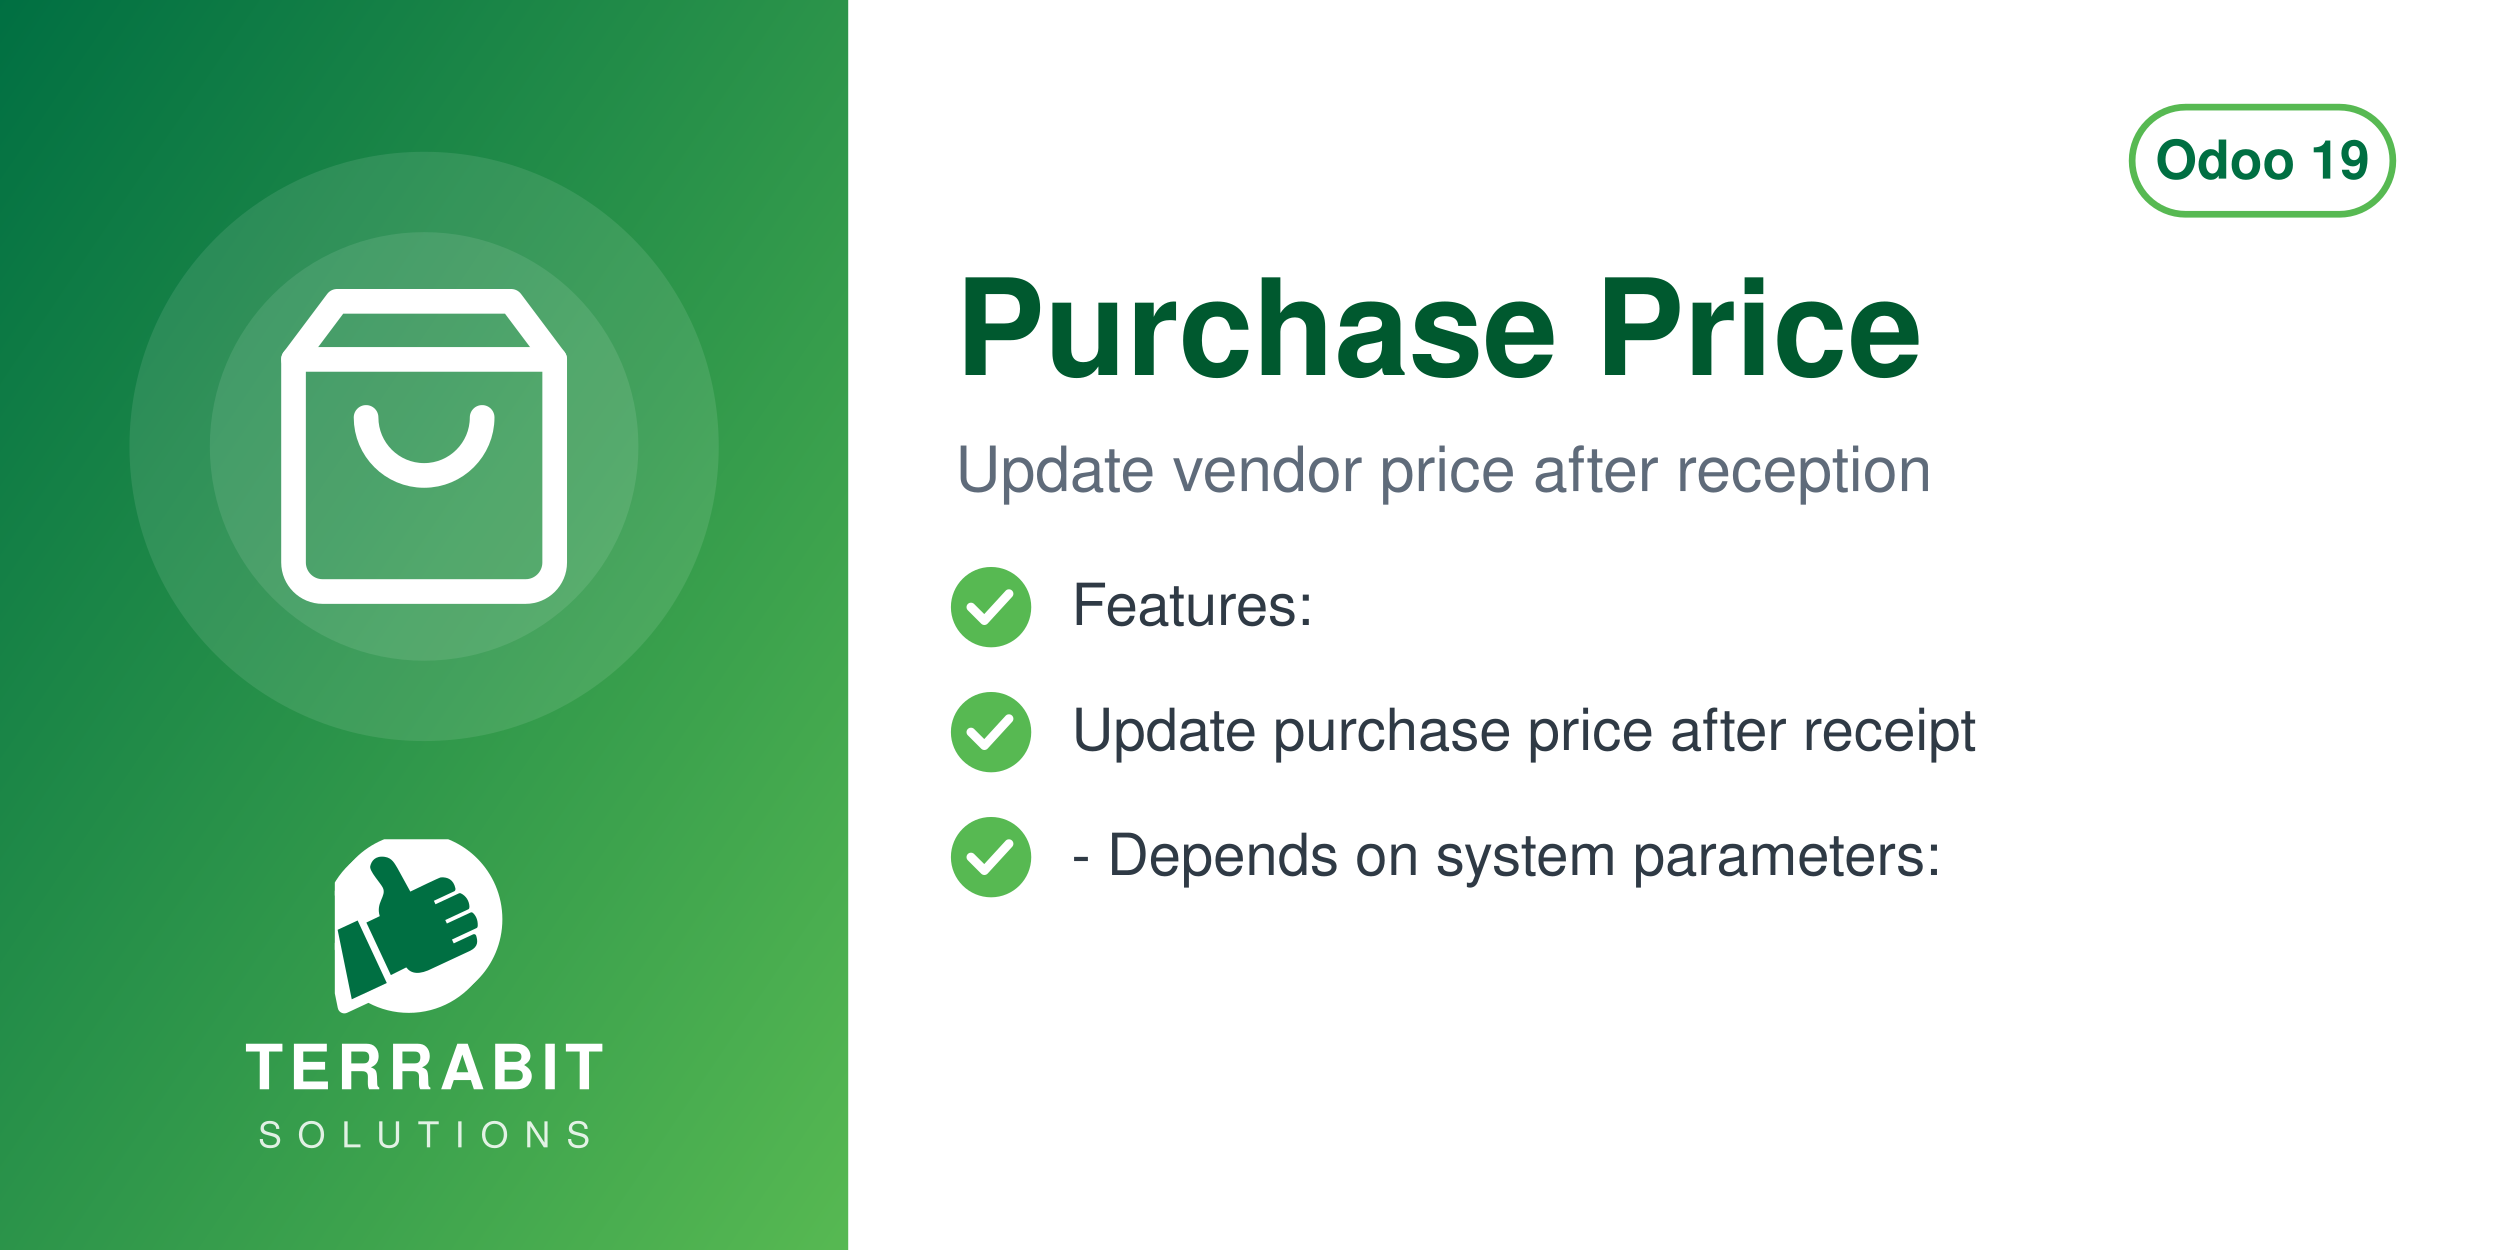
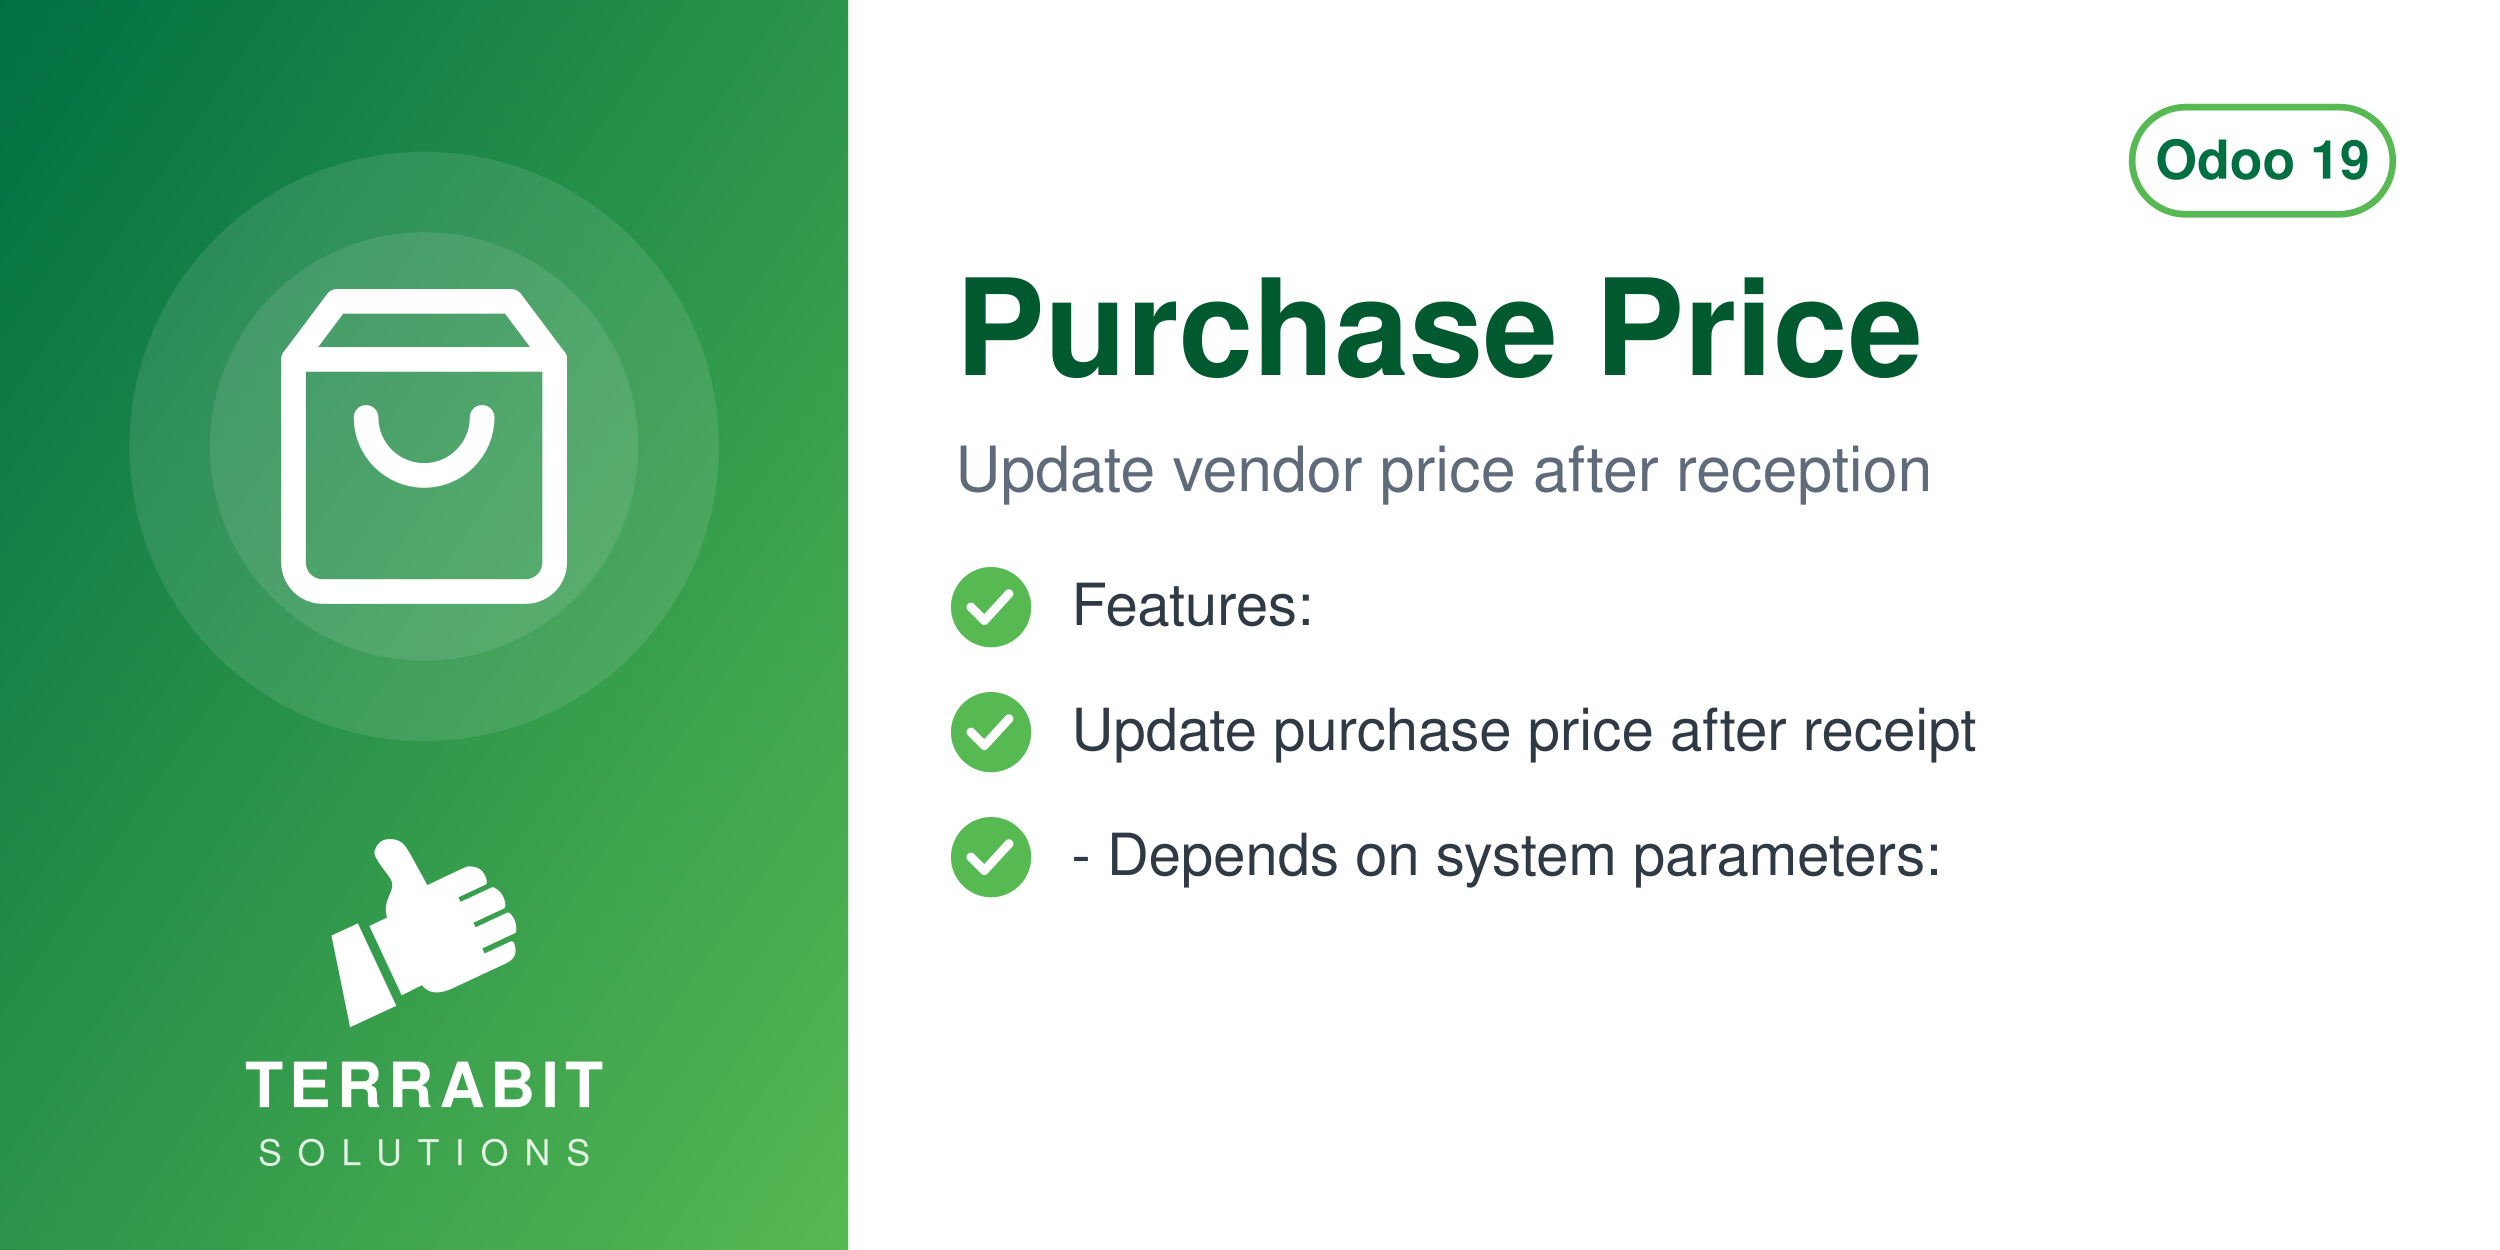
<svg xmlns="http://www.w3.org/2000/svg" width="560" height="280" viewBox="0 0 560 280">
  <defs>
    <linearGradient id="g" x1="0" y1="0" x2="1" y2="1">
      <stop offset="0" stop-color="#006F42" />
      <stop offset="1" stop-color="#57B952" />
    </linearGradient>
  </defs>
  <rect width="560" height="280" fill="#FFFFFF" />
  <rect width="190" height="280" fill="url(#g)" />
  <circle cx="95.0" cy="100" r="66" fill="white" opacity="0.10" />
  <circle cx="95.0" cy="100" r="48" fill="white" opacity="0.10" />
  <svg x="56.0" y="61.0" width="78" height="78" viewBox="0 0 24 24">
    <g fill="none" stroke="white" stroke-width="1.7" stroke-linecap="round" stroke-linejoin="round">
      <path d="M6 2 3 6v14a2 2 0 0 0 2 2h14a2 2 0 0 0 2-2V6l-3-4z" />
      <path d="M3 6h18M16 10a4 4 0 0 1-8 0" />
    </g>
  </svg>
-   <svg x="75.0" y="188" width="40" height="40" viewBox="4150 2350 3900 3800" preserveAspectRatio="xMidYMid meet">
-     <path fill="#FFFFFF" d="M7338.82 5241.89c-336.4,511.49 -915.39,849.23 -1573.35,849.23 -318.43,0 -618.3,-79.19 -881.23,-218.8l-465.06 216.37c-72.83,33.95 -159.37,2.44 -193.35,-70.37 -5.59,-12.01 -9.4,-24.39 -11.54,-36.85l-247.52 -1217.33c-54.07,-175.41 -83.21,-361.76 -83.21,-554.92 0,-657.98 337.78,-1237 849.31,-1573.39 -400.37,339.2 -654.6,845.59 -654.6,1411.43 0,184.82 27.28,368.48 81.7,545.13l0.48 1.54 247.97 1219.53 0.08 0.48c1.71,9.89 4.72,19.5 8.96,28.59 26.29,56.38 93.5,80.75 149.87,54.52l479.82 -223.25 14.39 7.64c267.26,141.92 563.34,214.99 865.9,214.99 565.81,0 1072.18,-254.2 1411.38,-654.54z" />
-     <path fill="#FFFFFF" d="M5927.44 2165.35c1039.34,0 1881.91,842.57 1881.91,1881.91 0,1039.34 -842.57,1881.89 -1881.91,1881.89 -318.43,0 -618.33,-79.2 -881.24,-218.81l-465.06 216.38c-72.81,33.95 -159.37,2.44 -193.34,-70.36 -5.59,-12.01 -9.41,-24.4 -11.55,-36.86l-247.56 -1217.47c-54.04,-175.36 -83.16,-361.66 -83.16,-554.76 0,-1039.34 842.56,-1881.91 1881.9,-1881.91z" />
-     <path fill="#006F42" d="M4648.32 4073.59l636.59 1365.17 -765.09 355.96 -308.63 -1517.87 437.13 -203.26zm725.61 1192.32l336.75 -167.88c105.65,140.85 282.69,170.72 576.82,18.8l819.92 -382.33c181.4,-90.13 164.26,-214.57 130.07,-328.43 -4.28,-14.25 -13.68,-24.81 -27.34,-30.7 -13.67,-5.89 -27.61,-5.11 -41.09,1.18l-422.32 196.93 -39.04 -83.72 538.07 -250.91c16.64,-7.76 24.7,-27.69 25.58,-46.04 6.48,-134.33 -44.36,-230.89 -105.84,-285.23 -15.2,-13.44 -35.71,-15.59 -54.12,-7l-513.92 239.64 -35.6 -76.34 506.31 -236.1c17.69,-8.25 22.52,-36.93 21.83,-56.45 -4.1,-117.31 -67.62,-232.74 -187.72,-290.66 -13.94,-6.72 -28.64,-6.36 -42.69,0.19l-511.21 238.38 -35.37 -75.86 448.98 -209.36c20.44,-9.53 25.81,-42.28 21.02,-64.32 -41.02,-189.07 -167.92,-247.8 -318.14,-237.87 -29.39,1.94 -589.86,273.16 -665.95,310.54l-281.84 -513.57c-59.06,-93.13 -112.7,-221.7 -276.47,-245.13 -211.24,-30.22 -291.56,94.38 -316.89,203.13 -25.32,108.75 223.84,365.99 276.05,473.69 85.52,184.27 -161.86,318.11 -68.41,617.99l-292.54 139.94 535.09 1147.51z" />
+   <svg x="72.0" y="186" width="46" height="46" viewBox="4045 2535 3400 3400" preserveAspectRatio="xMidYMid meet">
+     <path fill="#FFFFFF" d="M4648.32 4073.59l636.59 1365.17 -765.09 355.96 -308.63 -1517.87 437.13 -203.26zm725.61 1192.32l336.75 -167.88c105.65,140.85 282.69,170.72 576.82,18.8l819.92 -382.33c181.4,-90.13 164.26,-214.57 130.07,-328.43 -4.28,-14.25 -13.68,-24.81 -27.34,-30.7 -13.67,-5.89 -27.61,-5.11 -41.09,1.18l-422.32 196.93 -39.04 -83.72 538.07 -250.91c16.64,-7.76 24.7,-27.69 25.58,-46.04 6.48,-134.33 -44.36,-230.89 -105.84,-285.23 -15.2,-13.44 -35.71,-15.59 -54.12,-7l-513.92 239.64 -35.6 -76.34 506.31 -236.1c17.69,-8.25 22.52,-36.93 21.83,-56.45 -4.1,-117.31 -67.62,-232.74 -187.72,-290.66 -13.94,-6.72 -28.64,-6.36 -42.69,0.19l-511.21 238.38 -35.37 -75.86 448.98 -209.36c20.44,-9.53 25.81,-42.28 21.02,-64.32 -41.02,-189.07 -167.92,-247.8 -318.14,-237.87 -29.39,1.94 -589.86,273.16 -665.95,310.54l-281.84 -513.57c-59.06,-93.13 -112.7,-221.7 -276.47,-245.13 -211.24,-30.22 -291.56,94.38 -316.89,203.13 -25.32,108.75 223.84,365.99 276.05,473.69 85.52,184.27 -161.86,318.11 -68.41,617.99l-292.54 139.94 535.09 1147.51z" />
  </svg>
-   <text x="95.0" y="244" text-anchor="middle" font-family="Helvetica,Arial,sans-serif" font-size="14" font-weight="800" letter-spacing="1.4" fill="white">TERRABIT</text>
-   <text x="95.0" y="257" text-anchor="middle" font-family="Helvetica,Arial,sans-serif" font-size="8" font-weight="500" letter-spacing="3.6" fill="white" opacity="0.85">SOLUTIONS</text>
+   <text x="95.0" y="248" text-anchor="middle" font-family="Helvetica,Arial,sans-serif" font-size="14" font-weight="800" letter-spacing="1.4" fill="white">TERRABIT</text>
+   <text x="95.0" y="261" text-anchor="middle" font-family="Helvetica,Arial,sans-serif" font-size="8" font-weight="500" letter-spacing="3.6" fill="white" opacity="0.85">SOLUTIONS</text>
  <g>
    <rect x="477.6" y="24" width="58.4" height="24" rx="12" fill="none" stroke="#57B952" stroke-width="1.5" />
    <text x="506.8" y="40" text-anchor="middle" font-family="Helvetica,Arial,sans-serif" font-size="12" font-weight="700" fill="#006F42">Odoo 19</text>
  </g>
  <text x="214" y="84" font-family="Helvetica,Arial,sans-serif" font-size="30" font-weight="700" fill="#00592F">Purchase Price</text>
  <text x="214" y="110" font-family="Helvetica,Arial,sans-serif" font-size="14" fill="#5F6B7A">Update vendor price after reception</text>
  <circle cx="222" cy="136" r="9" fill="#57B952" />
  <path d="M217.5 136 l3 3 l5.5 -6" fill="none" stroke="white" stroke-width="2" stroke-linecap="round" stroke-linejoin="round" />
  <text x="240" y="140" font-family="Helvetica,Arial,sans-serif" font-size="13" fill="#2F3A45">Features:</text>
  <circle cx="222" cy="164" r="9" fill="#57B952" />
  <path d="M217.5 164 l3 3 l5.5 -6" fill="none" stroke="white" stroke-width="2" stroke-linecap="round" stroke-linejoin="round" />
  <text x="240" y="168" font-family="Helvetica,Arial,sans-serif" font-size="13" fill="#2F3A45">Update purchase price after receipt</text>
  <circle cx="222" cy="192" r="9" fill="#57B952" />
  <path d="M217.5 192 l3 3 l5.5 -6" fill="none" stroke="white" stroke-width="2" stroke-linecap="round" stroke-linejoin="round" />
  <text x="240" y="196" font-family="Helvetica,Arial,sans-serif" font-size="13" fill="#2F3A45">- Depends on system parameters:</text>
</svg>
